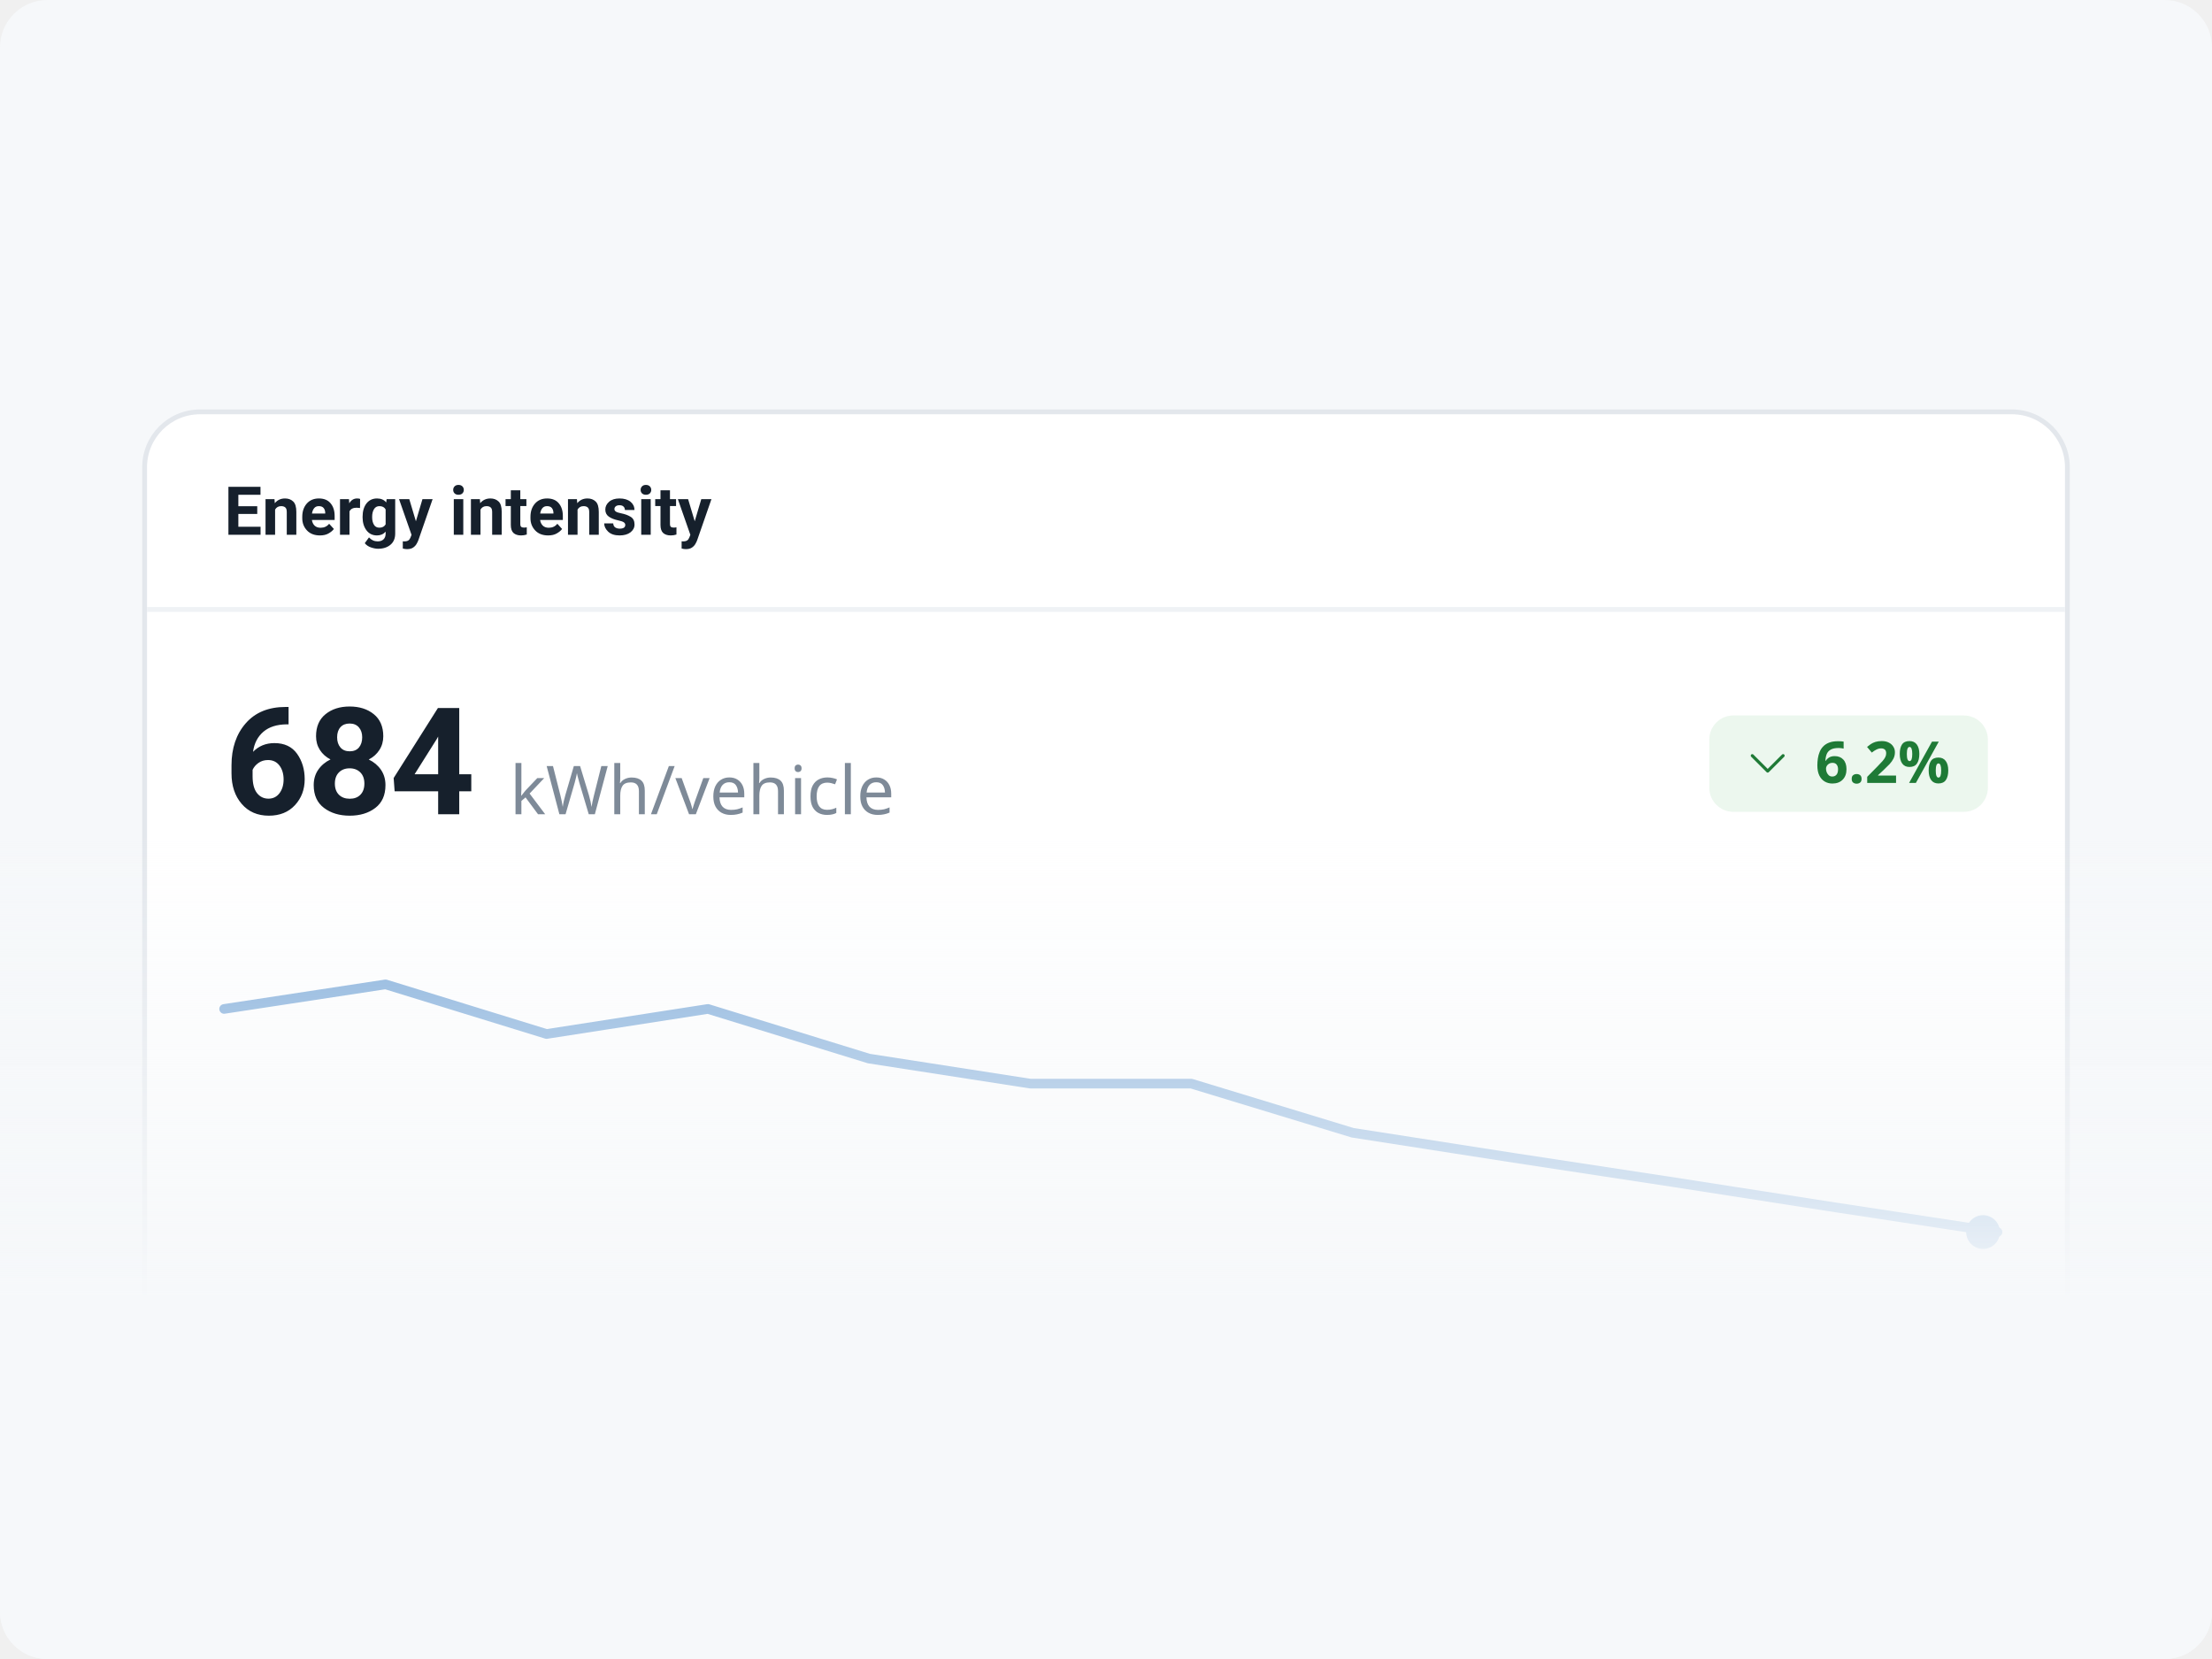
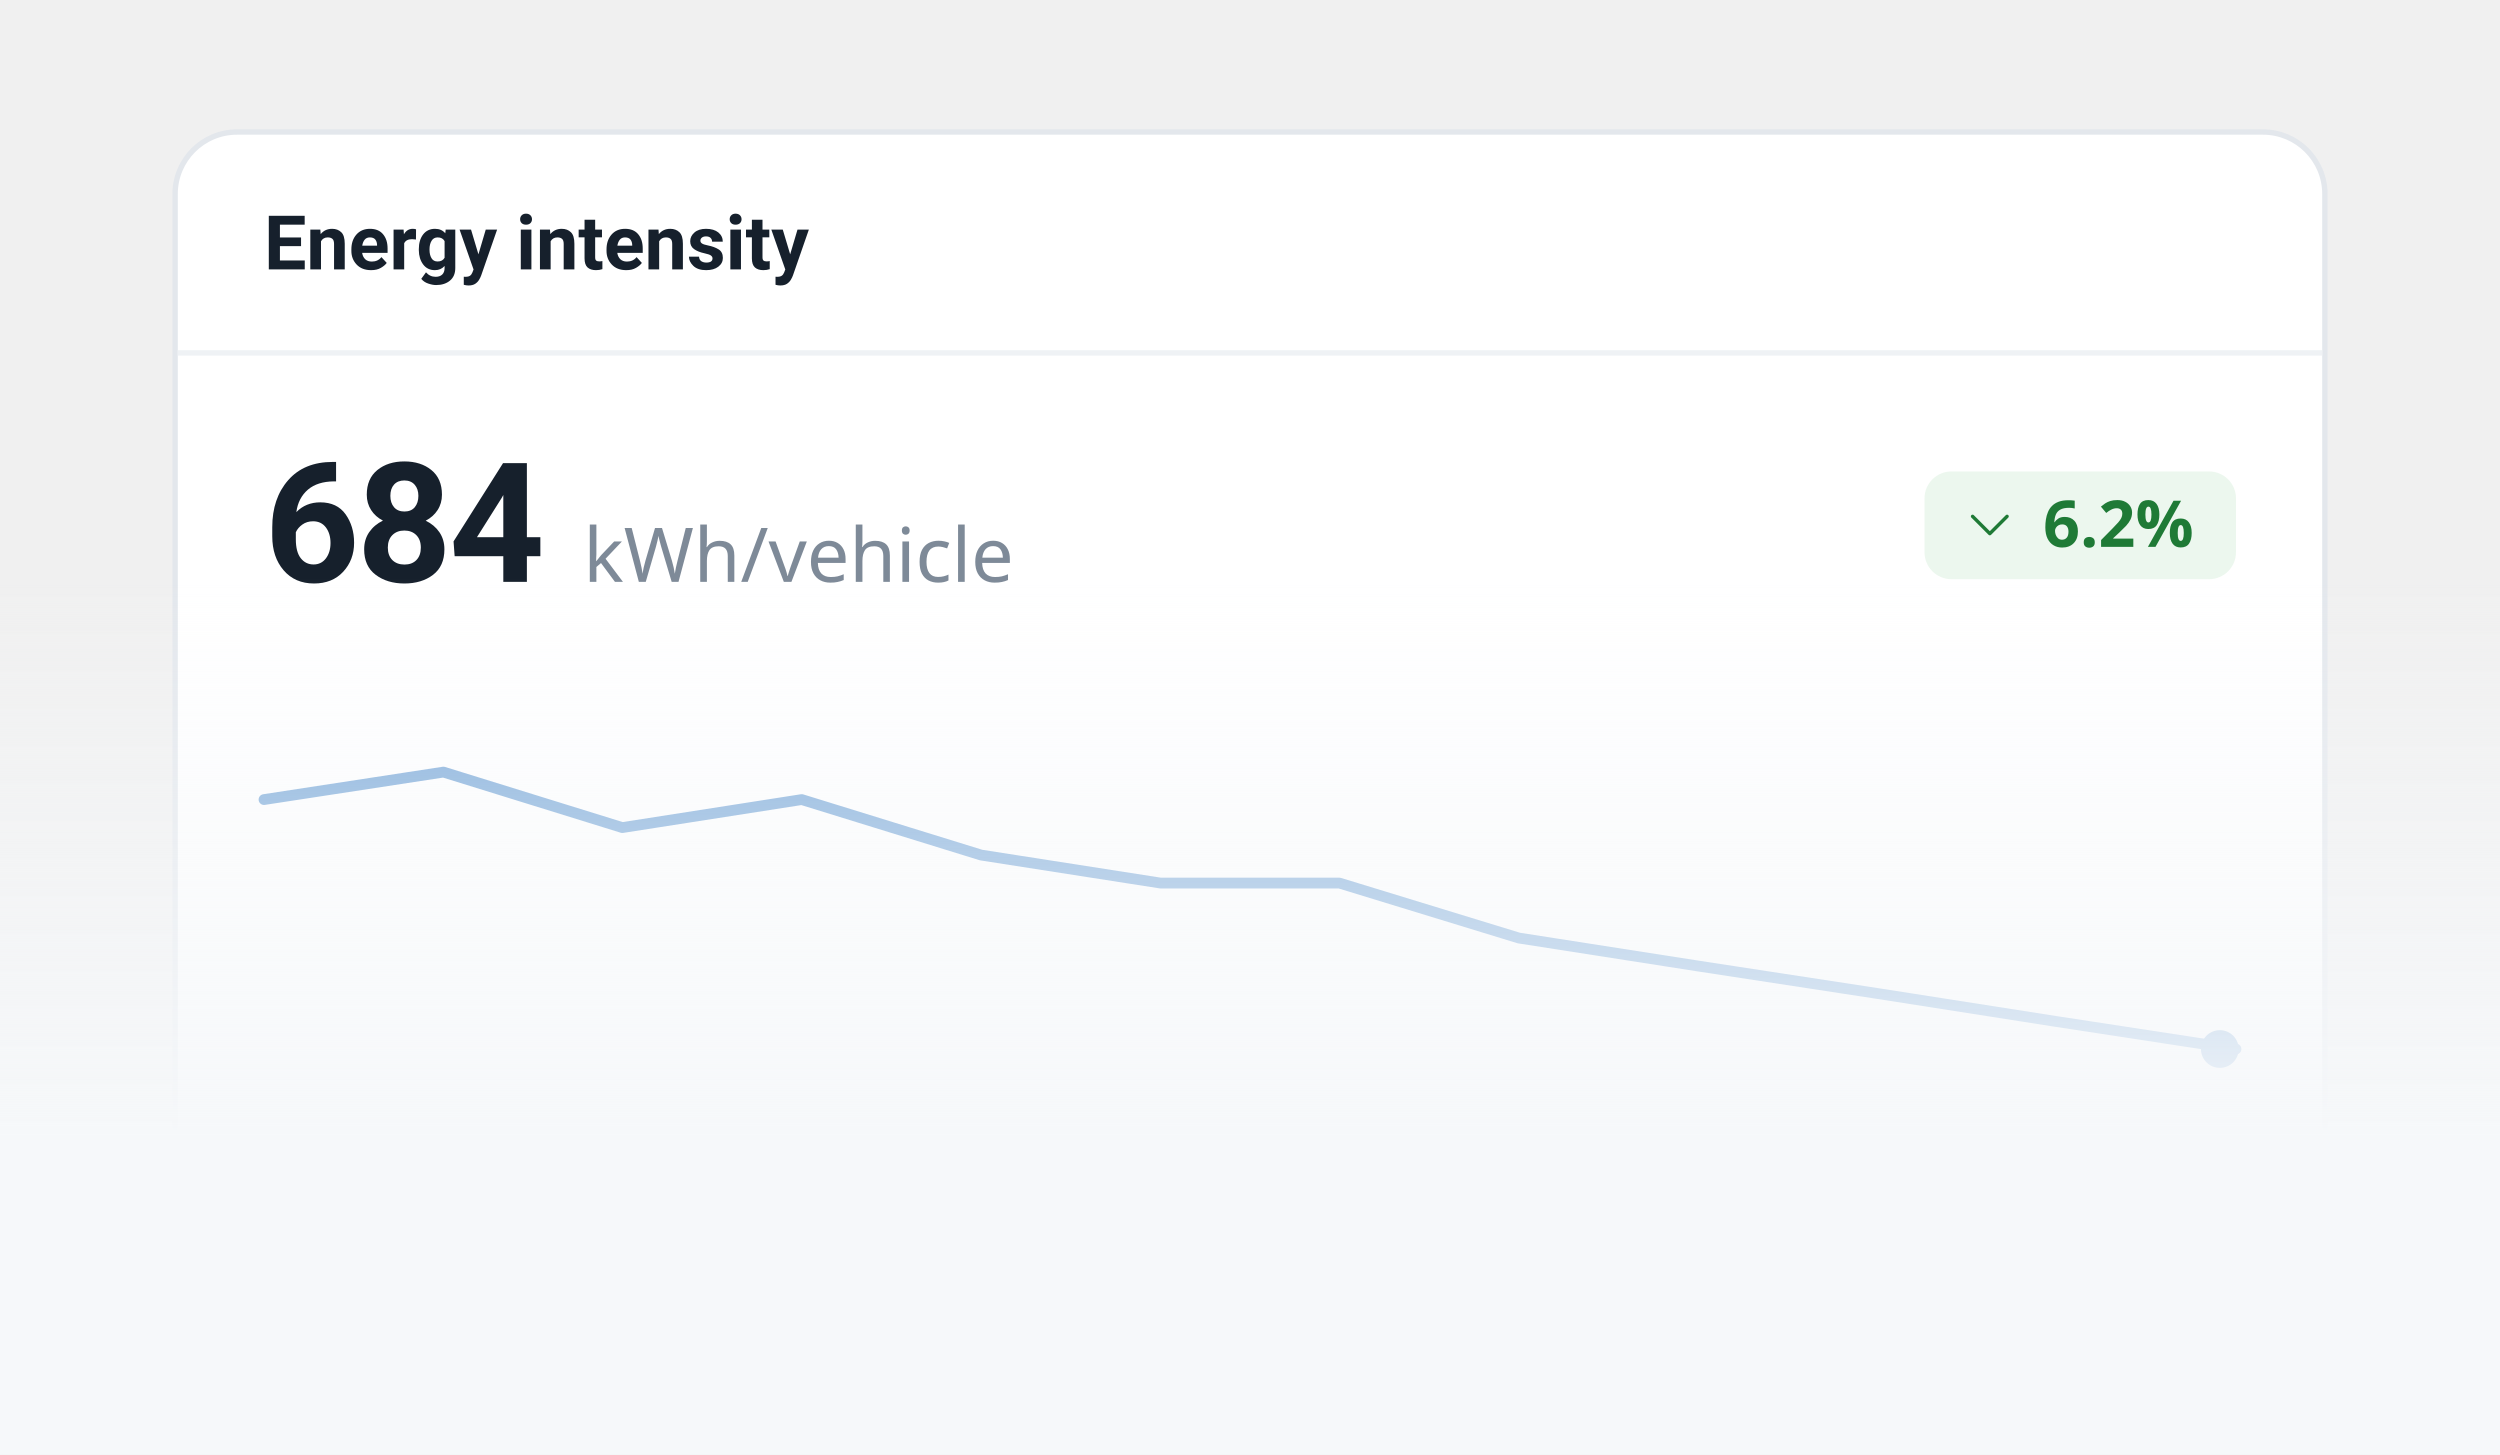
- <svg xmlns="http://www.w3.org/2000/svg" width="560" height="420" viewBox="0 0 560 420" fill="none">
+ <svg xmlns="http://www.w3.org/2000/svg" width="464" height="270" viewBox="0 0 464 270" fill="none">
  <defs>
-     <linearGradient id="fade0" x1="0" y1="210" x2="0" y2="330" gradientUnits="userSpaceOnUse">
+     <linearGradient id="fade0" x1="0" y1="107.2" x2="0" y2="211.6" gradientUnits="userSpaceOnUse">
      <stop offset="0" stop-color="#F6F8FA" stop-opacity="0" />
      <stop offset="0.5" stop-color="#F6F8FA" stop-opacity="0.5" />
      <stop offset="1" stop-color="#F6F8FA" stop-opacity="1" />
    </linearGradient>
    <clipPath id="card">
-       <rect width="560" height="420" rx="12" />
+       <rect width="464" height="270" rx="0" />
    </clipPath>
  </defs>
  <g clip-path="url(#card)">
-     <rect x="0" y="0" width="560" height="420" rx="12" fill="#F6F8FA" />
-     <g transform="translate(0 14.00)">
-       <g transform="translate(-61.60 -45.76) scale(1.22)">
-         <rect x="80.5" y="111.5" width="399" height="197" rx="11.5" fill="#FFFFFF" stroke="#E3E7EC" stroke-width="1" />
-         <line x1="81" y1="152.5" x2="479" y2="152.5" stroke="#EFF2F5" stroke-width="1" />
-         <text x="97" y="137" font-family="Roboto" font-size="14" font-weight="600" fill="#16202C">Energy intensity</text>
-         <text x="97" y="195" font-family="Roboto" font-size="31" font-weight="600" letter-spacing="-0.62" fill="#16202C" font-variant-numeric="tabular-nums">684</text>
-         <text x="156.28" y="195" font-family="JetBrains Mono" font-size="14" font-weight="500" fill="#7E8A98">kWh/vehicle</text>
-         <rect x="405.19" y="174.5" width="57.81" height="20" rx="5" fill="#3FB255" fill-opacity="0.1" />
-         <g transform="translate(412.19 179) scale(0.04 0.04)" fill="#1F7A36">
-           <path d="M213.66,101.66l-80,80a8,8,0,0,1-11.32,0l-80-80A8,8,0,0,1,53.66,90.34L128,164.69l74.34-74.35a8,8,0,0,1,11.32,11.32Z" fill="#1F7A36" />
-         </g>
-         <text x="427.19" y="188.5" font-family="JetBrains Mono" font-size="12" font-weight="600" fill="#1F7A36">6.2%</text>
-         <g transform="translate(97 220) scale(1 1)">
-           <path d="M0.0 15.4 L33.5 10.3 L66.9 20.6 L100.4 15.4 L133.8 25.7 L167.3 30.9 L200.7 30.9 L234.2 41.1 L267.6 46.3 L301.1 51.4 L334.5 56.6 L368.0 61.7" fill="none" stroke="#76A6D7" stroke-width="2" stroke-linejoin="round" stroke-linecap="round" />
-           <circle cx="365" cy="61.7" r="3.5" fill="#76A6D7" />
-         </g>
-       </g>
+     <rect x="32.5" y="24.5" width="399" height="197" rx="11.5" fill="#FFFFFF" stroke="#E3E7EC" stroke-width="1" />
+     <line x1="33" y1="65.5" x2="431" y2="65.5" stroke="#EFF2F5" stroke-width="1" />
+     <text x="49" y="50" font-family="Roboto" font-size="14" font-weight="600" fill="#16202C">Energy intensity</text>
+     <text x="49" y="108" font-family="Roboto" font-size="31" font-weight="600" letter-spacing="-0.62" fill="#16202C" font-variant-numeric="tabular-nums">684</text>
+     <text x="108.28" y="108" font-family="JetBrains Mono" font-size="14" font-weight="500" fill="#7E8A98">kWh/vehicle</text>
+     <rect x="357.19" y="87.5" width="57.81" height="20" rx="5" fill="#3FB255" fill-opacity="0.1" />
+     <g transform="translate(364.19 92) scale(0.04 0.04)" fill="#1F7A36">
+       <path d="M213.66,101.66l-80,80a8,8,0,0,1-11.32,0l-80-80A8,8,0,0,1,53.66,90.34L128,164.69l74.34-74.35a8,8,0,0,1,11.32,11.32Z" fill="#1F7A36" />
    </g>
-     <rect x="0" y="210" width="560" height="210" fill="url(#fade0)" />
+     <text x="379.19" y="101.5" font-family="JetBrains Mono" font-size="12" font-weight="600" fill="#1F7A36">6.2%</text>
+     <g transform="translate(49 133) scale(1 1)">
+       <path d="M0.0 15.4 L33.3 10.3 L66.5 20.6 L99.8 15.4 L133.1 25.7 L166.4 30.9 L199.6 30.9 L232.9 41.1 L266.2 46.3 L299.5 51.4 L332.7 56.6 L366.0 61.7" fill="none" stroke="#76A6D7" stroke-width="2" stroke-linejoin="round" stroke-linecap="round" />
+       <circle cx="363" cy="61.7" r="3.5" fill="#76A6D7" />
+     </g>
+     <rect x="0" y="107.2" width="464" height="162.8" fill="url(#fade0)" />
  </g>
</svg>
